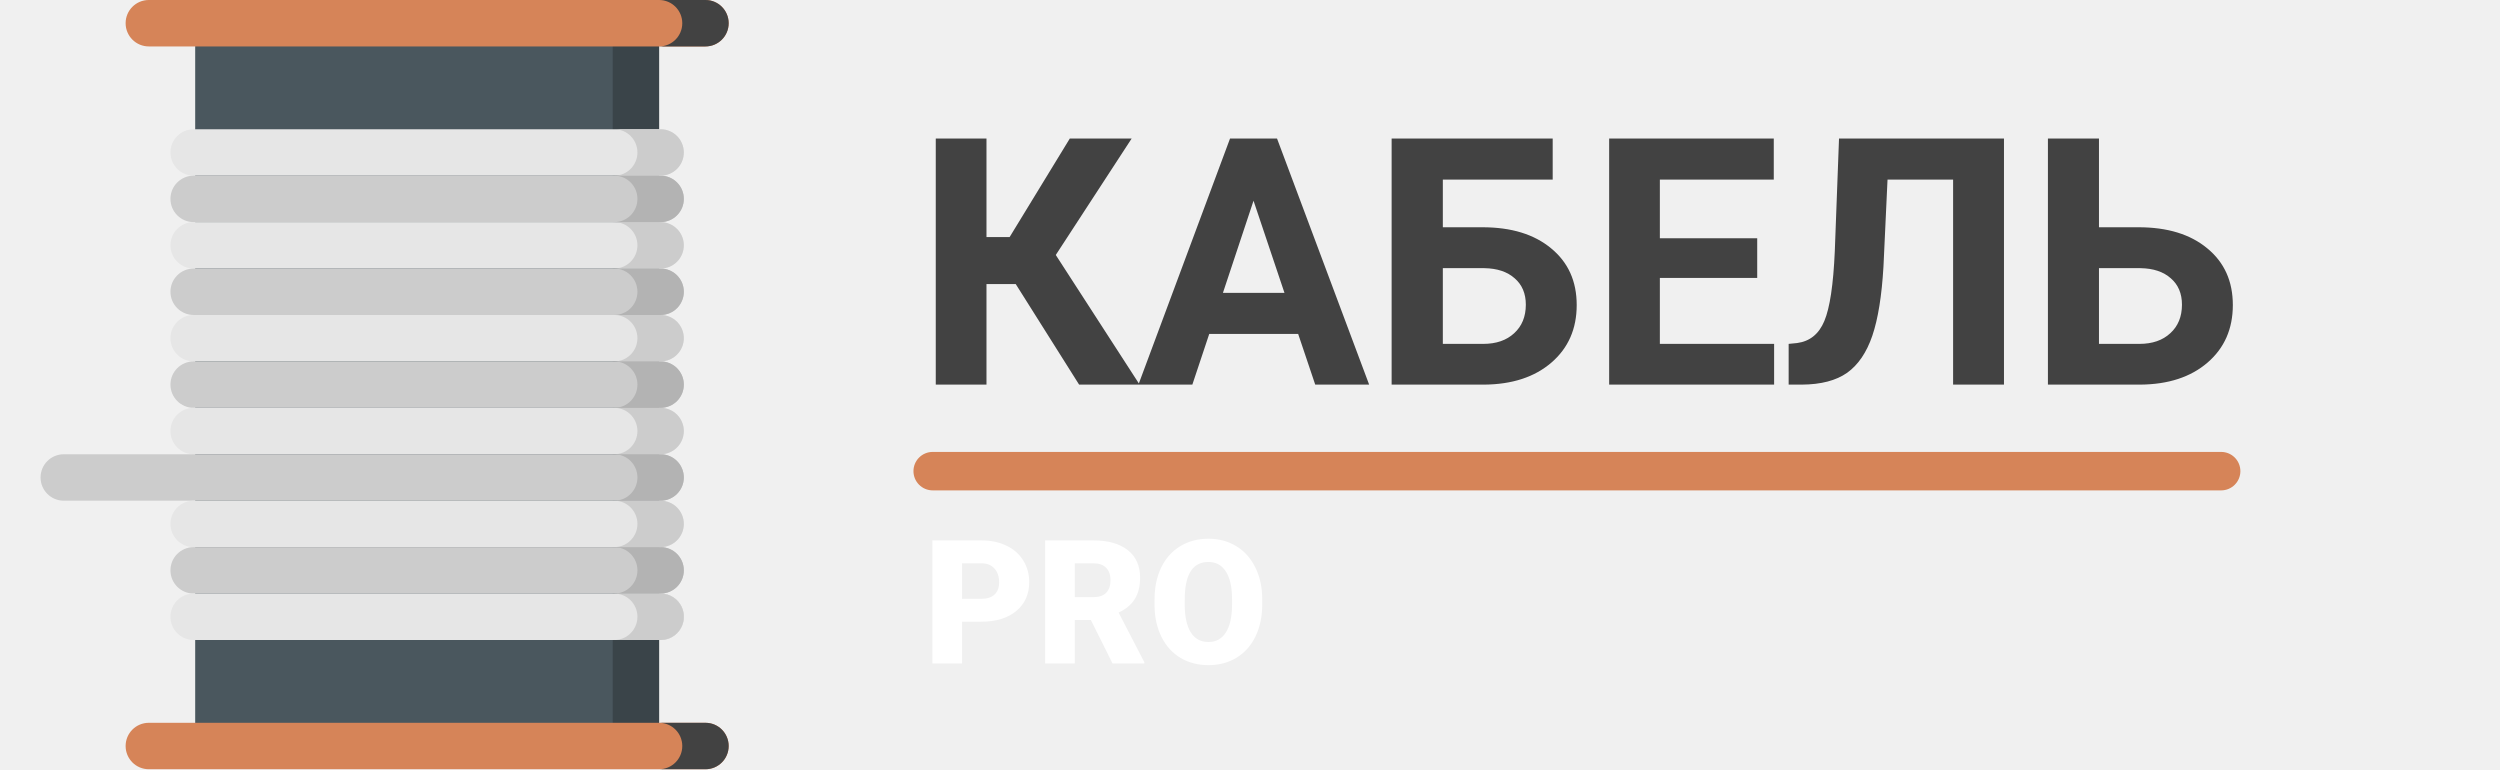
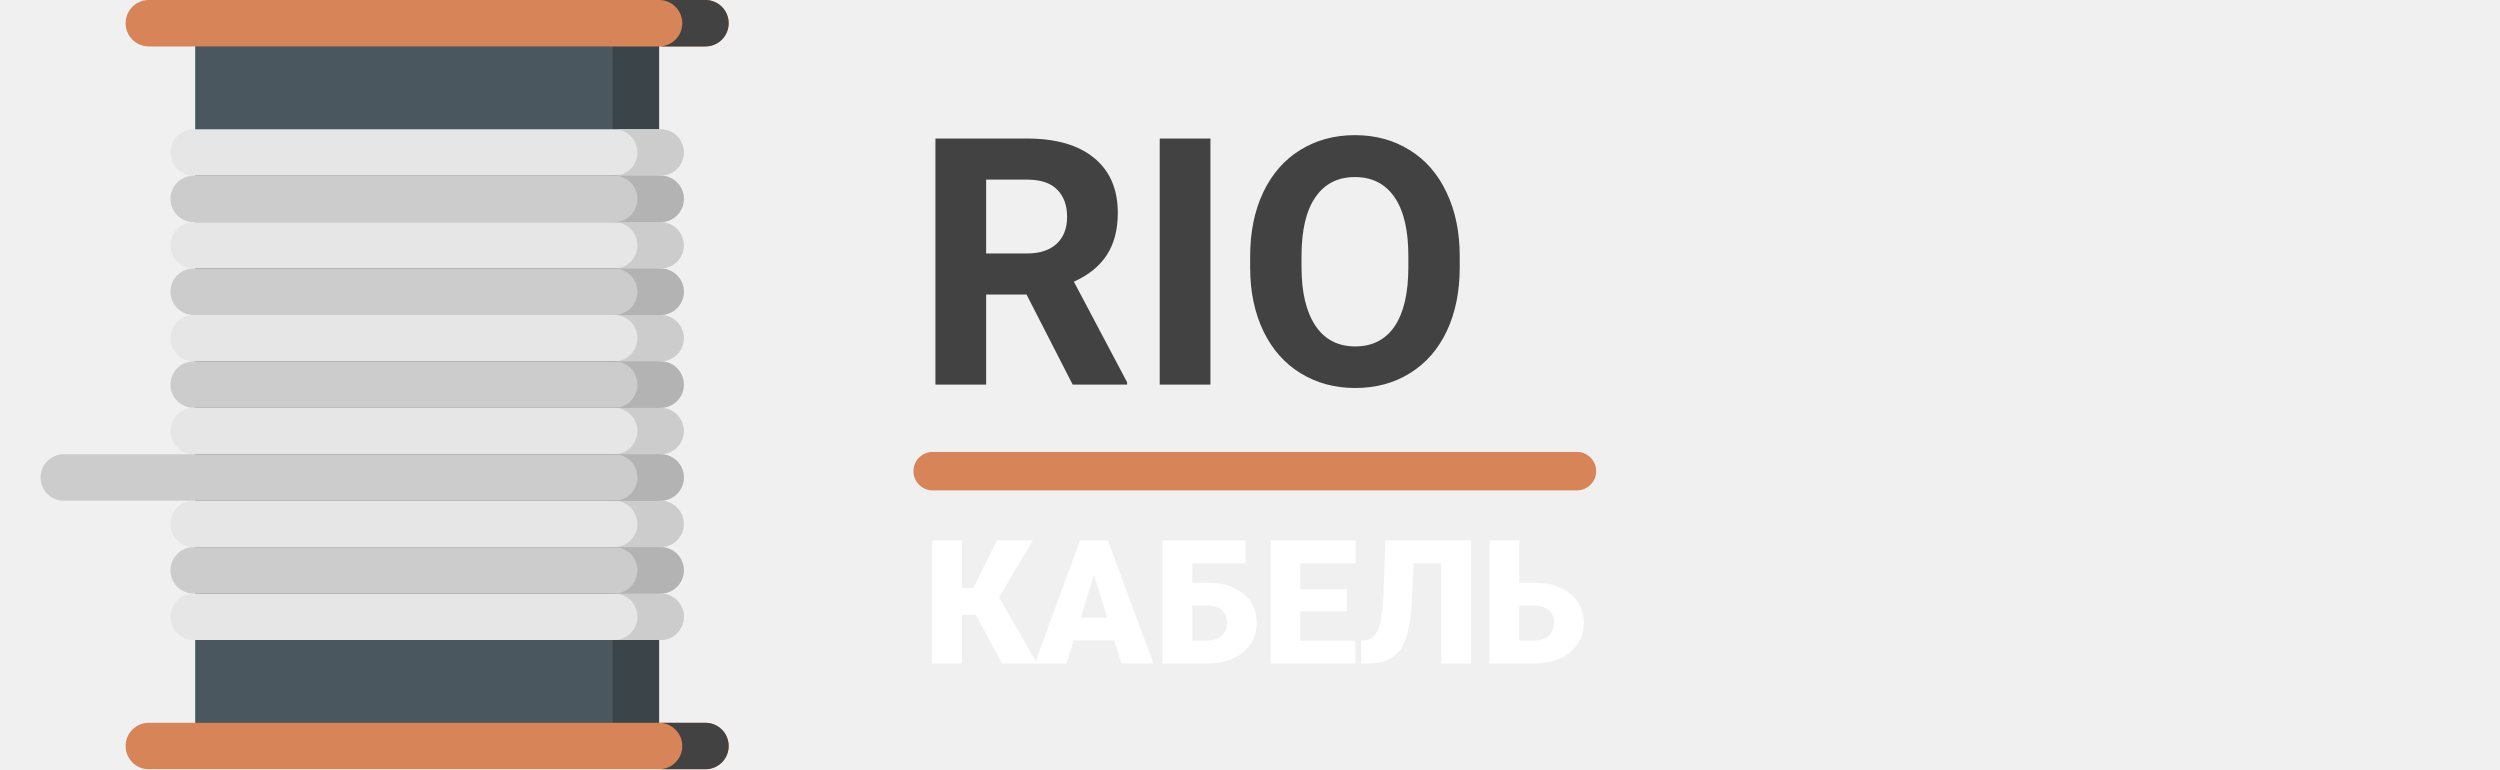
<svg xmlns="http://www.w3.org/2000/svg" width="260" height="80" viewBox="0 0 260 80" fill="none">
  <g clip-path="url(#clip0)">
    <path d="M68.544 2.415H20.3V77.586H68.544V2.415Z" fill="#4A575E" />
    <path d="M68.545 2.415H63.72V77.586H68.545V2.415Z" fill="#3A4449" />
    <path d="M73.368 4.829H15.477C14.144 4.829 13.064 3.748 13.064 2.416V2.413C13.064 1.08 14.144 0 15.477 0H73.368C74.701 0 75.781 1.08 75.781 2.413V2.416C75.781 3.748 74.701 4.829 73.368 4.829Z" fill="#D68458" />
    <path d="M73.369 0H68.545C69.877 0 70.957 1.081 70.957 2.415C70.957 3.748 69.877 4.829 68.545 4.829H73.369C74.701 4.829 75.781 3.748 75.781 2.415C75.781 1.081 74.701 0 73.369 0Z" fill="#424242" />
    <path d="M73.368 80H15.477C14.144 80 13.064 78.919 13.064 77.587V77.584C13.064 76.251 14.144 75.171 15.477 75.171H73.368C74.701 75.171 75.781 76.251 75.781 77.584V77.587C75.781 78.919 74.701 80 73.368 80Z" fill="#D68458" />
    <path d="M73.369 75.171H68.545C69.877 75.171 70.957 76.252 70.957 77.585C70.957 78.919 69.877 80 68.545 80H73.369C74.701 80 75.781 78.919 75.781 77.585C75.781 76.252 74.701 75.171 73.369 75.171Z" fill="#424242" />
    <path d="M68.704 18.27H20.14C18.808 18.27 17.727 17.189 17.727 15.856V15.854C17.727 14.521 18.808 13.441 20.14 13.441H68.704C70.037 13.441 71.117 14.521 71.117 15.854V15.856C71.118 17.189 70.037 18.27 68.704 18.27Z" fill="#E6E6E6" />
    <path d="M68.704 23.099H20.14C18.808 23.099 17.727 22.018 17.727 20.685V20.683C17.727 19.35 18.808 18.27 20.14 18.27H68.704C70.037 18.27 71.117 19.35 71.117 20.683V20.685C71.118 22.018 70.037 23.099 68.704 23.099Z" fill="#CCCCCC" />
    <path d="M68.704 27.927H20.14C18.808 27.927 17.727 26.847 17.727 25.514V25.512C17.727 24.179 18.808 23.099 20.14 23.099H68.704C70.037 23.099 71.117 24.179 71.117 25.512V25.514C71.118 26.847 70.037 27.927 68.704 27.927Z" fill="#E6E6E6" />
    <path d="M68.704 32.757H20.14C18.808 32.757 17.727 31.676 17.727 30.343V30.341C17.727 29.008 18.808 27.928 20.14 27.928H68.704C70.037 27.928 71.117 29.008 71.117 30.341V30.343C71.118 31.676 70.037 32.757 68.704 32.757Z" fill="#CCCCCC" />
    <path d="M68.704 37.585H20.14C18.808 37.585 17.727 36.505 17.727 35.172V35.17C17.727 33.837 18.808 32.757 20.14 32.757H68.704C70.037 32.757 71.117 33.837 71.117 35.17V35.172C71.118 36.505 70.037 37.585 68.704 37.585Z" fill="#E6E6E6" />
    <path d="M68.704 42.414H20.14C18.808 42.414 17.727 41.334 17.727 40.001V39.999C17.727 38.666 18.808 37.586 20.14 37.586H68.704C70.037 37.586 71.117 38.666 71.117 39.999V40.001C71.118 41.334 70.037 42.414 68.704 42.414Z" fill="#CCCCCC" />
    <path d="M68.704 47.243H20.14C18.808 47.243 17.727 46.163 17.727 44.83V44.828C17.727 43.495 18.808 42.414 20.14 42.414H68.704C70.037 42.414 71.117 43.495 71.117 44.828V44.83C71.118 46.163 70.037 47.243 68.704 47.243Z" fill="#E6E6E6" />
    <path d="M68.704 52.072H6.632C5.299 52.072 4.219 50.992 4.219 49.659V49.657C4.219 48.324 5.299 47.243 6.632 47.243H68.704C70.037 47.243 71.117 48.324 71.117 49.657V49.659C71.118 50.992 70.037 52.072 68.704 52.072Z" fill="#CCCCCC" />
    <path d="M68.704 56.901H20.14C18.808 56.901 17.727 55.821 17.727 54.488V54.486C17.727 53.153 18.808 52.072 20.14 52.072H68.704C70.037 52.072 71.117 53.153 71.117 54.486V54.488C71.118 55.821 70.037 56.901 68.704 56.901Z" fill="#E6E6E6" />
    <path d="M68.704 61.73H20.14C18.808 61.73 17.727 60.65 17.727 59.317V59.315C17.727 57.982 18.808 56.901 20.14 56.901H68.704C70.037 56.901 71.117 57.982 71.117 59.315V59.317C71.118 60.65 70.037 61.73 68.704 61.73Z" fill="#CCCCCC" />
    <path d="M68.705 61.73H63.881C65.213 61.73 66.293 62.811 66.293 64.145C66.293 65.478 65.213 66.559 63.881 66.559H68.705C70.037 66.559 71.118 65.478 71.118 64.145C71.118 62.811 70.037 61.73 68.705 61.73Z" fill="#CCCCCC" />
    <path d="M68.704 66.559H20.14C18.808 66.559 17.727 65.479 17.727 64.146V64.144C17.727 62.811 18.808 61.73 20.14 61.73H68.704C70.037 61.73 71.117 62.811 71.117 64.144V64.146C71.118 65.479 70.037 66.559 68.704 66.559Z" fill="#E6E6E6" />
    <path d="M68.705 61.73H63.881C65.213 61.73 66.293 62.811 66.293 64.145C66.293 65.478 65.213 66.559 63.881 66.559H68.705C70.037 66.559 71.118 65.478 71.118 64.145C71.118 62.811 70.037 61.73 68.705 61.73Z" fill="#CCCCCC" />
    <path d="M68.705 56.901H63.881C65.213 56.901 66.293 57.982 66.293 59.316C66.293 60.649 65.213 61.73 63.881 61.73H68.705C70.037 61.73 71.118 60.649 71.118 59.316C71.118 57.982 70.037 56.901 68.705 56.901Z" fill="#B3B3B3" />
    <path d="M68.705 52.072H63.881C65.213 52.072 66.293 53.154 66.293 54.487C66.293 55.82 65.213 56.901 63.881 56.901H68.705C70.037 56.901 71.118 55.82 71.118 54.487C71.118 53.153 70.037 52.072 68.705 52.072Z" fill="#CCCCCC" />
    <path d="M68.705 47.243H63.881C65.213 47.243 66.293 48.324 66.293 49.658C66.293 50.991 65.213 52.072 63.881 52.072H68.705C70.037 52.072 71.118 50.991 71.118 49.658C71.118 48.324 70.037 47.243 68.705 47.243Z" fill="#B3B3B3" />
    <path d="M68.705 42.414H63.881C65.213 42.414 66.293 43.495 66.293 44.829C66.293 46.163 65.213 47.243 63.881 47.243H68.705C70.037 47.243 71.118 46.162 71.118 44.829C71.118 43.496 70.037 42.414 68.705 42.414Z" fill="#CCCCCC" />
    <path d="M68.705 37.585H63.881C65.213 37.585 66.293 38.666 66.293 40C66.293 41.333 65.213 42.414 63.881 42.414H68.705C70.037 42.414 71.118 41.333 71.118 40C71.118 38.666 70.037 37.585 68.705 37.585Z" fill="#B3B3B3" />
    <path d="M68.705 32.757H63.881C65.213 32.757 66.293 33.838 66.293 35.171C66.293 36.505 65.213 37.586 63.881 37.586H68.705C70.037 37.586 71.118 36.505 71.118 35.171C71.118 33.837 70.037 32.757 68.705 32.757Z" fill="#CCCCCC" />
    <path d="M68.705 27.927H63.881C65.213 27.927 66.293 29.009 66.293 30.342C66.293 31.675 65.213 32.757 63.881 32.757H68.705C70.037 32.757 71.118 31.675 71.118 30.342C71.118 29.009 70.037 27.927 68.705 27.927Z" fill="#B3B3B3" />
    <path d="M68.705 23.099H63.881C65.213 23.099 66.293 24.18 66.293 25.513C66.293 26.846 65.213 27.928 63.881 27.928H68.705C70.037 27.928 71.118 26.846 71.118 25.513C71.118 24.18 70.037 23.099 68.705 23.099Z" fill="#CCCCCC" />
    <path d="M68.705 18.27H63.881C65.213 18.27 66.293 19.351 66.293 20.684C66.293 22.018 65.213 23.099 63.881 23.099H68.705C70.037 23.099 71.118 22.018 71.118 20.684C71.118 19.351 70.037 18.27 68.705 18.27Z" fill="#B3B3B3" />
    <path d="M68.705 13.441H63.881C65.213 13.441 66.293 14.522 66.293 15.855C66.293 17.189 65.213 18.27 63.881 18.27H68.705C70.037 18.27 71.118 17.189 71.118 15.855C71.118 14.522 70.037 13.441 68.705 13.441Z" fill="#CCCCCC" />
  </g>
-   <path d="M105.635 29.541H102.594V40H97.32V14.406H102.594V24.654H105.002L111.26 14.406H117.693L109.801 26.518L118.52 40H112.227L105.635 29.541ZM135.008 34.727H125.762L124.004 40H118.396L127.924 14.406H132.811L142.391 40H136.783L135.008 34.727ZM127.186 30.455H133.584L130.367 20.875L127.186 30.455ZM161.48 18.678H150.055V23.635H154.168C157.18 23.635 159.564 24.367 161.322 25.832C163.092 27.285 163.977 29.248 163.977 31.721C163.977 34.205 163.098 36.203 161.34 37.715C159.594 39.215 157.268 39.977 154.361 40H144.729V14.406H161.48V18.678ZM150.055 27.889V35.764H154.256C155.604 35.764 156.676 35.395 157.473 34.656C158.281 33.918 158.686 32.928 158.686 31.686C158.686 30.525 158.299 29.611 157.525 28.943C156.764 28.264 155.715 27.912 154.379 27.889H150.055ZM182.75 28.908H172.625V35.764H184.508V40H167.352V14.406H184.473V18.678H172.625V24.777H182.75V28.908ZM208.414 14.406V40H203.123V18.678H196.303L195.881 27.713C195.705 30.76 195.318 33.162 194.721 34.92C194.123 36.666 193.25 37.949 192.102 38.77C190.953 39.578 189.383 39.988 187.391 40H186.02V35.764L186.898 35.676C188.223 35.5 189.166 34.738 189.729 33.391C190.303 32.031 190.666 29.617 190.818 26.148L191.258 14.406H208.414ZM218.293 23.635H222.406C225.418 23.635 227.803 24.367 229.561 25.832C231.33 27.285 232.215 29.248 232.215 31.721C232.215 34.205 231.336 36.203 229.578 37.715C227.832 39.215 225.506 39.977 222.6 40H212.984V14.406H218.293V23.635ZM218.293 27.889V35.764H222.494C223.842 35.764 224.914 35.395 225.711 34.656C226.52 33.918 226.924 32.928 226.924 31.686C226.924 30.525 226.537 29.611 225.764 28.943C225.002 28.264 223.953 27.912 222.617 27.889H218.293Z" fill="#424242" />
-   <path d="M100.052 64.658V69H96.967V56.203H102.073C103.052 56.203 103.916 56.385 104.666 56.748C105.422 57.105 106.005 57.618 106.415 58.286C106.831 58.948 107.039 59.701 107.039 60.545C107.039 61.793 106.591 62.792 105.694 63.542C104.804 64.286 103.579 64.658 102.021 64.658H100.052ZM100.052 62.276H102.073C102.671 62.276 103.125 62.127 103.436 61.828C103.752 61.529 103.91 61.107 103.91 60.562C103.91 59.965 103.749 59.487 103.427 59.13C103.104 58.773 102.665 58.591 102.108 58.585H100.052V62.276ZM113.446 64.482H111.776V69H108.691V56.203H113.728C115.245 56.203 116.432 56.54 117.287 57.214C118.143 57.888 118.57 58.84 118.57 60.07C118.57 60.961 118.389 61.699 118.025 62.285C117.668 62.871 117.105 63.346 116.338 63.709L119.01 68.868V69H115.705L113.446 64.482ZM111.776 62.101H113.728C114.313 62.101 114.753 61.948 115.046 61.644C115.345 61.333 115.494 60.902 115.494 60.352C115.494 59.801 115.345 59.37 115.046 59.06C114.747 58.743 114.308 58.585 113.728 58.585H111.776V62.101ZM131.271 62.865C131.271 64.113 131.039 65.218 130.576 66.179C130.113 67.14 129.454 67.881 128.599 68.402C127.749 68.918 126.779 69.176 125.689 69.176C124.6 69.176 123.633 68.927 122.789 68.429C121.945 67.925 121.286 67.207 120.812 66.275C120.343 65.344 120.097 64.274 120.073 63.067V62.347C120.073 61.093 120.302 59.988 120.759 59.033C121.222 58.072 121.881 57.331 122.736 56.81C123.598 56.288 124.576 56.027 125.672 56.027C126.756 56.027 127.723 56.285 128.572 56.801C129.422 57.316 130.081 58.052 130.55 59.007C131.024 59.956 131.265 61.046 131.271 62.276V62.865ZM128.133 62.329C128.133 61.058 127.919 60.094 127.491 59.438C127.069 58.775 126.463 58.444 125.672 58.444C124.125 58.444 123.308 59.605 123.22 61.925L123.211 62.865C123.211 64.119 123.419 65.083 123.835 65.757C124.251 66.431 124.869 66.768 125.689 66.768C126.469 66.768 127.069 66.436 127.491 65.774C127.913 65.112 128.127 64.16 128.133 62.918V62.329Z" fill="white" />
-   <rect x="95" y="47" width="138" height="4" rx="2" fill="#D68458" />
+   <path d="M106.76 30.631H102.559V40H97.285V14.406H106.795C109.818 14.406 112.15 15.08 113.791 16.428C115.432 17.775 116.252 19.68 116.252 22.141C116.252 23.887 115.871 25.346 115.109 26.518C114.359 27.678 113.217 28.604 111.682 29.295L117.219 39.754V40H111.559L106.76 30.631ZM102.559 26.359H106.812C108.137 26.359 109.162 26.025 109.889 25.357C110.615 24.678 110.979 23.746 110.979 22.562C110.979 21.355 110.633 20.406 109.941 19.715C109.262 19.023 108.213 18.678 106.795 18.678H102.559V26.359ZM125.885 40H120.611V14.406H125.885V40ZM151.812 27.783C151.812 30.303 151.367 32.512 150.477 34.41C149.586 36.309 148.309 37.773 146.645 38.805C144.992 39.836 143.094 40.352 140.949 40.352C138.828 40.352 136.936 39.842 135.271 38.822C133.607 37.803 132.318 36.35 131.404 34.463C130.49 32.565 130.027 30.385 130.016 27.924V26.658C130.016 24.139 130.467 21.924 131.369 20.014C132.283 18.092 133.566 16.621 135.219 15.602C136.883 14.57 138.781 14.055 140.914 14.055C143.047 14.055 144.939 14.57 146.592 15.602C148.256 16.621 149.539 18.092 150.441 20.014C151.355 21.924 151.812 24.133 151.812 26.641V27.783ZM146.469 26.623C146.469 23.939 145.988 21.9 145.027 20.506C144.066 19.111 142.695 18.414 140.914 18.414C139.145 18.414 137.779 19.105 136.818 20.488C135.857 21.859 135.371 23.875 135.359 26.535V27.783C135.359 30.396 135.84 32.424 136.801 33.865C137.762 35.307 139.145 36.027 140.949 36.027C142.719 36.027 144.078 35.336 145.027 33.953C145.977 32.559 146.457 30.531 146.469 27.871V26.623Z" fill="#424242" />
+   <path d="M101.493 63.938H100.034V69H96.949V56.203H100.034V61.151H101.221L103.682 56.203H107.417L103.901 62.109L107.856 69H104.209L101.493 63.938ZM115.89 66.609H111.662L110.924 69H107.628L112.321 56.203H115.222L119.95 69H116.637L115.89 66.609ZM112.4 64.228H115.151L113.771 59.789L112.4 64.228ZM129.539 58.585H123.993V60.606H125.584C126.598 60.606 127.494 60.779 128.273 61.125C129.053 61.471 129.65 61.96 130.066 62.593C130.488 63.22 130.699 63.94 130.699 64.755C130.699 66.015 130.23 67.037 129.293 67.822C128.361 68.607 127.107 69 125.531 69H120.891V56.203H129.539V58.585ZM123.993 62.98V66.627H125.575C126.202 66.627 126.697 66.451 127.061 66.1C127.43 65.748 127.614 65.294 127.614 64.737C127.614 64.21 127.433 63.785 127.069 63.463C126.706 63.141 126.202 62.98 125.558 62.98H123.993ZM140.077 63.577H135.226V66.627H140.956V69H132.141V56.203H140.974V58.585H135.226V61.283H140.077V63.577ZM152.979 56.203V69H149.895V58.585H147.021L146.81 62.883C146.722 64.365 146.517 65.549 146.194 66.434C145.872 67.318 145.412 67.966 144.814 68.376C144.223 68.78 143.414 68.988 142.389 69H141.562V66.627L141.993 66.583C142.608 66.495 143.054 66.12 143.329 65.458C143.604 64.79 143.783 63.668 143.865 62.092L144.085 56.203H152.979ZM158.007 60.606H159.598C160.611 60.606 161.508 60.779 162.287 61.125C163.066 61.471 163.664 61.96 164.08 62.593C164.502 63.22 164.713 63.94 164.713 64.755C164.713 66.015 164.244 67.037 163.307 67.822C162.375 68.607 161.121 69 159.545 69H154.913V56.203H158.007V60.606ZM158.007 62.98V66.627H159.589C160.216 66.627 160.711 66.451 161.074 66.1C161.443 65.748 161.628 65.294 161.628 64.737C161.628 64.21 161.446 63.785 161.083 63.463C160.72 63.141 160.216 62.98 159.571 62.98H158.007Z" fill="white" />
+   <rect x="95" y="47" width="71" height="4" rx="2" fill="#D68458" />
  <defs>
    <clipPath id="clip0">
      <rect width="80" height="80" fill="white" />
    </clipPath>
  </defs>
</svg>
